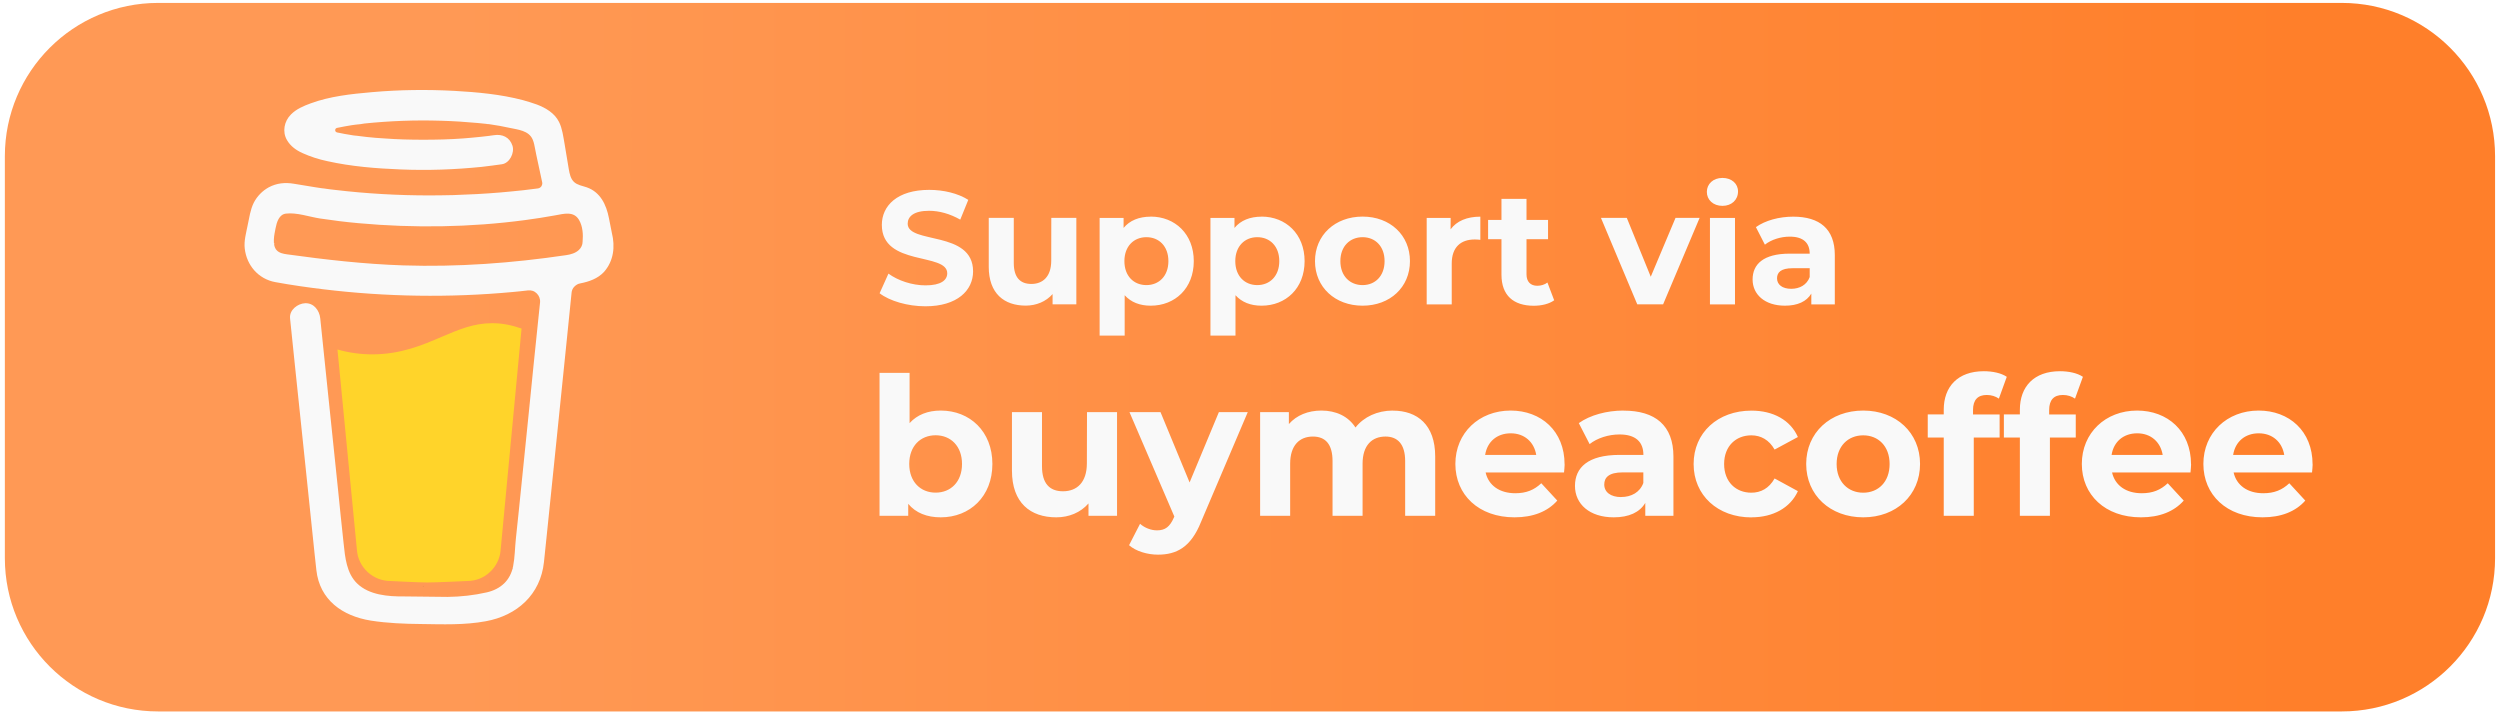
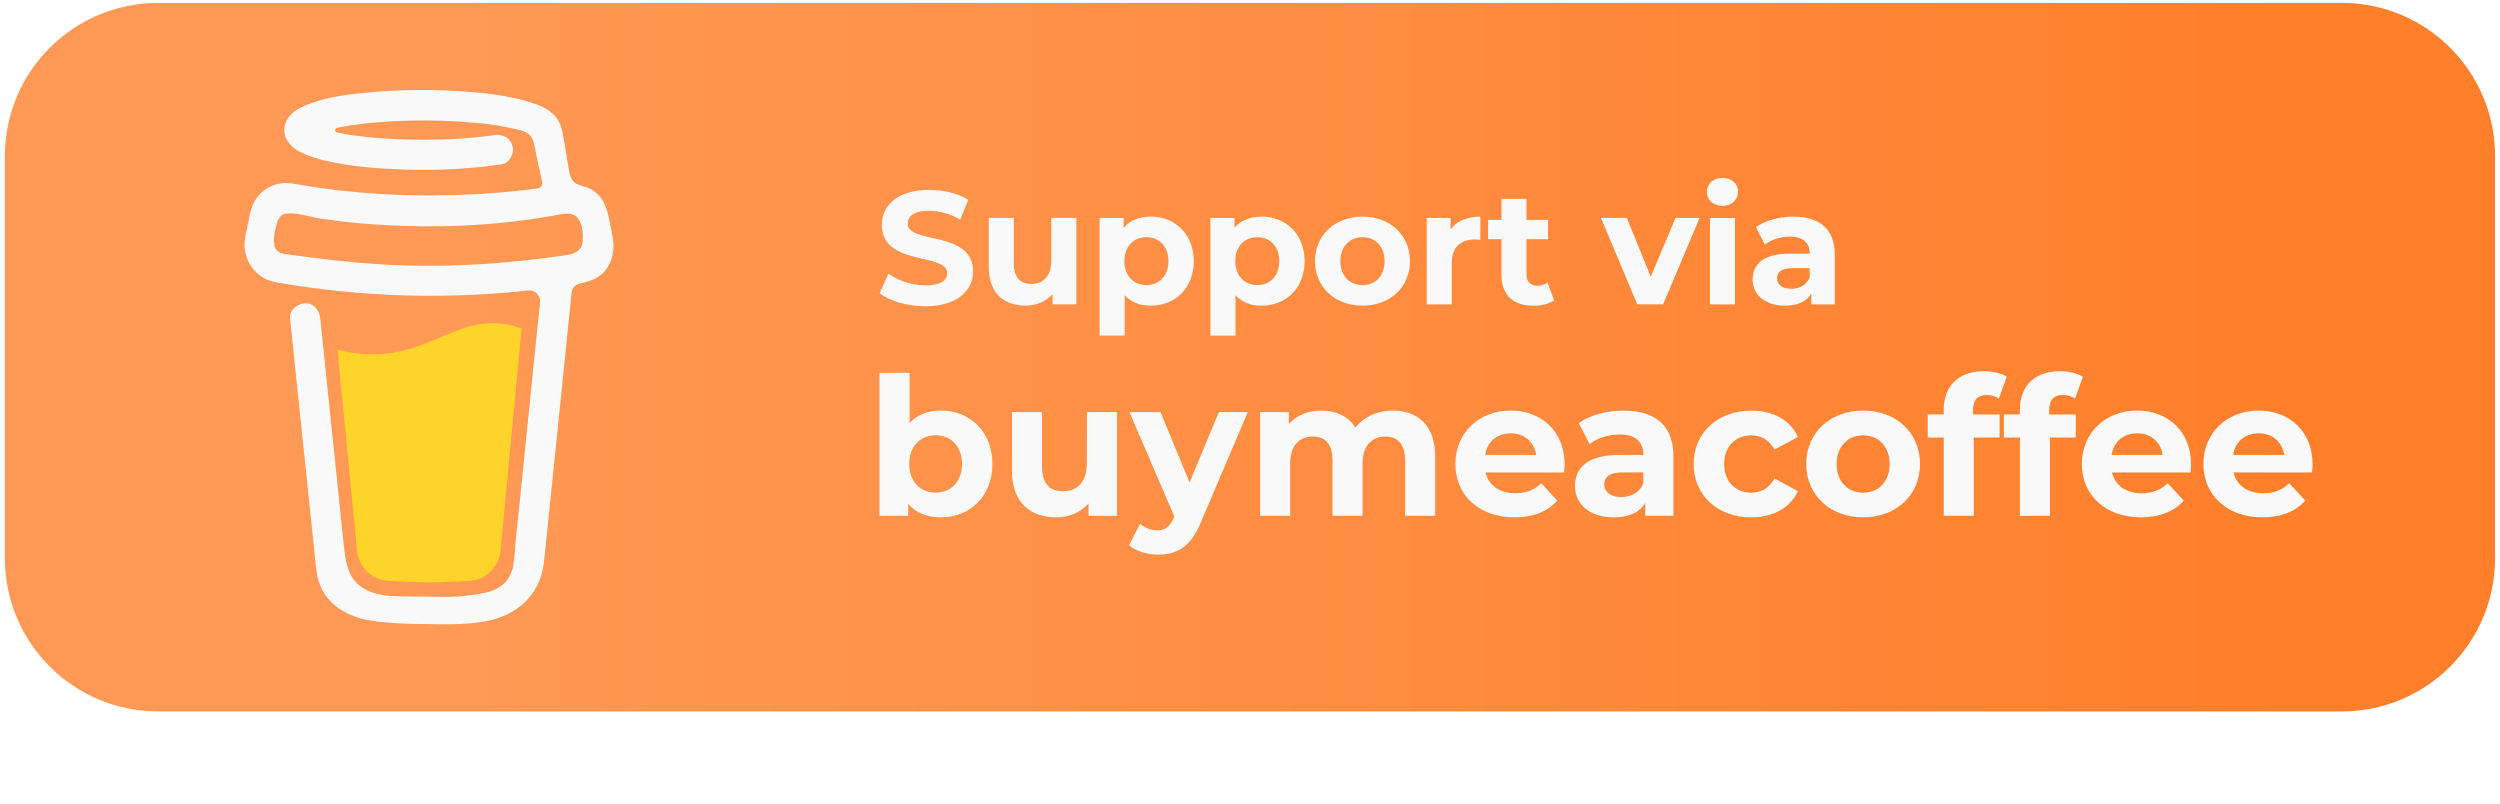
- <svg xmlns="http://www.w3.org/2000/svg" xmlns:xlink="http://www.w3.org/1999/xlink" width="140" height="40" viewBox="0 0 37.042 10.583" version="1.1" id="svg1787">
+ <svg xmlns="http://www.w3.org/2000/svg" xmlns:xlink="http://www.w3.org/1999/xlink" width="140" height="45" viewBox="0 0 37.042 11.906" version="1.1" id="svg1787">
  <defs id="defs1781">
    <linearGradient xlink:href="#linearGradient10" id="linearGradient11" x1="36.386" y1="19.318" x2="9.017" y2="19.318" gradientUnits="userSpaceOnUse" gradientTransform="translate(-0.0184791,-0.1094125)" />
    <linearGradient id="linearGradient10">
      <stop style="stop-color:#ff7f2a;stop-opacity:1" offset="0" id="stop10" />
      <stop style="stop-color:#ff9955;stop-opacity:1" offset="1" id="stop11" />
    </linearGradient>
  </defs>
  <g id="layer1" transform="translate(-2.273032,-14.04099)">
    <rect style="fill:url(#linearGradient11);fill-opacity:1;stroke-width:1.163" id="rect22316" width="36.897" height="10.498" x="2.345" y="14.084" ry="2.271" />
    <g id="text1" style="font-weight:bold;font-size:2.724px;line-height:1.25;font-family:Montserrat;-inkscape-font-specification:'Montserrat Bold';fill:#f9f9f9;stroke-width:0.068" aria-label="Support via&#10;PATREON">
      <path d="m 16.213,20.124 c -0.191,0 -0.348,0.06 -0.463,0.186 v -0.745 h -0.445 v 2.118 h 0.425 v -0.177 c 0.111,0.134 0.277,0.2 0.482,0.2 0.431,0 0.765,-0.308 0.765,-0.791 0,-0.482 -0.334,-0.791 -0.765,-0.791 z m -0.077,1.216 c -0.223,0 -0.391,-0.16 -0.391,-0.425 0,-0.266 0.168,-0.425 0.391,-0.425 0.223,0 0.391,0.16 0.391,0.425 0,0.266 -0.168,0.425 -0.391,0.425 z m 2.241,-0.434 c 0,0.283 -0.148,0.414 -0.354,0.414 -0.197,0 -0.311,-0.114 -0.311,-0.371 v -0.802 h -0.445 v 0.868 c 0,0.474 0.271,0.691 0.657,0.691 0.188,0 0.36,-0.071 0.477,-0.206 v 0.183 h 0.423 v -1.536 h -0.445 z m 1.522,0.283 -0.431,-1.042 h -0.46 l 0.665,1.547 -0.006,0.014 c -0.06,0.137 -0.128,0.191 -0.251,0.191 -0.088,0 -0.183,-0.037 -0.251,-0.097 l -0.163,0.317 c 0.1,0.089 0.271,0.14 0.428,0.14 0.277,0 0.488,-0.111 0.637,-0.482 l 0.694,-1.63 h -0.428 z m 3.012,-1.065 c -0.231,0 -0.431,0.094 -0.554,0.251 -0.108,-0.168 -0.291,-0.251 -0.505,-0.251 -0.197,0 -0.368,0.069 -0.482,0.2 V 20.147 H 20.944 v 1.536 h 0.445 v -0.771 c 0,-0.274 0.14,-0.403 0.337,-0.403 0.186,0 0.291,0.114 0.291,0.363 v 0.811 h 0.445 v -0.771 c 0,-0.274 0.14,-0.403 0.34,-0.403 0.18,0 0.291,0.114 0.291,0.363 v 0.811 h 0.445 v -0.879 c 0,-0.468 -0.263,-0.679 -0.628,-0.679 z M 25.455,20.921 c 0,-0.494 -0.348,-0.797 -0.799,-0.797 -0.468,0 -0.819,0.331 -0.819,0.791 0,0.457 0.345,0.791 0.876,0.791 0.277,0 0.491,-0.086 0.634,-0.248 l -0.237,-0.257 c -0.106,0.1 -0.223,0.148 -0.385,0.148 -0.234,0 -0.397,-0.117 -0.44,-0.308 h 1.162 c 0.003,-0.037 0.009,-0.086 0.009,-0.12 z m -0.797,-0.46 c 0.2,0 0.345,0.126 0.377,0.32 h -0.757 c 0.031,-0.197 0.177,-0.32 0.38,-0.32 z m 1.67,-0.337 c -0.246,0 -0.494,0.066 -0.662,0.186 l 0.16,0.311 c 0.111,-0.089 0.28,-0.143 0.443,-0.143 0.24,0 0.354,0.111 0.354,0.303 h -0.354 c -0.468,0 -0.66,0.188 -0.66,0.46 0,0.266 0.214,0.465 0.574,0.465 0.226,0 0.385,-0.074 0.468,-0.214 v 0.191 h 0.417 v -0.876 c 0,-0.465 -0.271,-0.682 -0.739,-0.682 z m -0.034,1.282 c -0.157,0 -0.251,-0.074 -0.251,-0.186 0,-0.103 0.066,-0.18 0.274,-0.18 h 0.305 v 0.157 c -0.051,0.14 -0.18,0.208 -0.328,0.208 z m 1.93,0.3 c 0.323,0 0.577,-0.143 0.688,-0.388 l -0.345,-0.188 c -0.083,0.148 -0.206,0.211 -0.345,0.211 -0.226,0 -0.403,-0.157 -0.403,-0.425 0,-0.268 0.177,-0.425 0.403,-0.425 0.14,0 0.263,0.066 0.345,0.211 l 0.345,-0.186 c -0.111,-0.251 -0.365,-0.391 -0.688,-0.391 -0.5,0 -0.857,0.328 -0.857,0.791 0,0.463 0.357,0.791 0.857,0.791 z m 1.656,0 c 0.488,0 0.842,-0.328 0.842,-0.791 0,-0.463 -0.354,-0.791 -0.842,-0.791 -0.488,0 -0.845,0.328 -0.845,0.791 0,0.463 0.357,0.791 0.845,0.791 z m 0,-0.365 c -0.223,0 -0.394,-0.16 -0.394,-0.425 0,-0.266 0.171,-0.425 0.394,-0.425 0.223,0 0.391,0.16 0.391,0.425 0,0.266 -0.168,0.425 -0.391,0.425 z m 1.627,-1.225 c 0,-0.151 0.071,-0.223 0.203,-0.223 0.069,0 0.131,0.02 0.18,0.054 l 0.117,-0.323 c -0.083,-0.057 -0.214,-0.083 -0.34,-0.083 -0.383,0 -0.594,0.226 -0.594,0.571 v 0.069 h -0.237 v 0.343 h 0.237 v 1.159 h 0.445 v -1.159 h 0.383 V 20.182 h -0.394 z m 1.128,0 c 0,-0.151 0.071,-0.223 0.203,-0.223 0.069,0 0.131,0.02 0.18,0.054 l 0.117,-0.323 c -0.083,-0.057 -0.214,-0.083 -0.34,-0.083 -0.383,0 -0.594,0.226 -0.594,0.571 v 0.069 h -0.237 v 0.343 h 0.237 v 1.159 h 0.445 V 20.524 H 33.029 V 20.182 H 32.635 Z M 34.737,20.921 c 0,-0.494 -0.348,-0.797 -0.799,-0.797 -0.468,0 -0.819,0.331 -0.819,0.791 0,0.457 0.345,0.791 0.876,0.791 0.277,0 0.491,-0.086 0.634,-0.248 l -0.237,-0.257 c -0.106,0.1 -0.223,0.148 -0.385,0.148 -0.234,0 -0.397,-0.117 -0.44,-0.308 h 1.162 c 0.003,-0.037 0.009,-0.086 0.009,-0.12 z m -0.797,-0.46 c 0.2,0 0.345,0.126 0.377,0.32 h -0.757 c 0.031,-0.197 0.177,-0.32 0.38,-0.32 z M 36.538,20.921 c 0,-0.494 -0.348,-0.797 -0.799,-0.797 -0.468,0 -0.819,0.331 -0.819,0.791 0,0.457 0.345,0.791 0.876,0.791 0.277,0 0.491,-0.086 0.634,-0.248 l -0.237,-0.257 c -0.106,0.1 -0.223,0.148 -0.385,0.148 -0.234,0 -0.397,-0.117 -0.44,-0.308 h 1.162 c 0.003,-0.037 0.009,-0.086 0.009,-0.12 z m -0.797,-0.46 c 0.2,0 0.345,0.126 0.377,0.32 h -0.757 c 0.031,-0.197 0.177,-0.32 0.38,-0.32 z" id="text2" style="font-size:2.855px;stroke-width:0.005" aria-label="buymeacoffee" />
      <path style="font-size:2.381px" d="m 15.984,18.579 c 0.476,0 0.707,-0.238 0.707,-0.517 0,-0.612 -0.969,-0.4 -0.969,-0.707 0,-0.105 0.088,-0.191 0.317,-0.191 0.148,0 0.307,0.043 0.462,0.131 l 0.119,-0.293 c -0.155,-0.098 -0.369,-0.148 -0.579,-0.148 -0.474,0 -0.702,0.236 -0.702,0.519 0,0.619 0.969,0.405 0.969,0.717 0,0.102 -0.093,0.179 -0.321,0.179 -0.2,0 -0.41,-0.071 -0.55,-0.174 l -0.131,0.291 c 0.148,0.114 0.414,0.193 0.679,0.193 z m 1.865,-0.676 c 0,0.236 -0.124,0.345 -0.295,0.345 -0.164,0 -0.26,-0.095 -0.26,-0.31 v -0.669 h -0.371 v 0.724 c 0,0.395 0.226,0.576 0.548,0.576 0.157,0 0.3,-0.06 0.398,-0.171 v 0.152 h 0.352 v -1.281 h -0.371 z m 1.474,-0.652 c -0.171,0 -0.31,0.055 -0.402,0.167 v -0.148 h -0.355 v 1.743 h 0.371 v -0.598 c 0.095,0.105 0.226,0.155 0.386,0.155 0.36,0 0.638,-0.257 0.638,-0.66 0,-0.402 -0.279,-0.66 -0.638,-0.66 z m -0.064,1.014 c -0.186,0 -0.326,-0.133 -0.326,-0.355 0,-0.221 0.14,-0.355 0.326,-0.355 0.186,0 0.326,0.133 0.326,0.355 0,0.221 -0.14,0.355 -0.326,0.355 z m 1.707,-1.014 c -0.171,0 -0.31,0.055 -0.402,0.167 V 17.27 H 20.208 v 1.743 h 0.371 v -0.598 c 0.095,0.105 0.226,0.155 0.386,0.155 0.36,0 0.638,-0.257 0.638,-0.66 0,-0.402 -0.279,-0.66 -0.638,-0.66 z m -0.064,1.014 c -0.186,0 -0.326,-0.133 -0.326,-0.355 0,-0.221 0.14,-0.355 0.326,-0.355 0.186,0 0.326,0.133 0.326,0.355 0,0.221 -0.14,0.355 -0.326,0.355 z m 1.56,0.305 c 0.407,0 0.702,-0.274 0.702,-0.66 0,-0.386 -0.295,-0.66 -0.702,-0.66 -0.407,0 -0.705,0.274 -0.705,0.66 0,0.386 0.298,0.66 0.705,0.66 z m 0,-0.305 c -0.186,0 -0.329,-0.133 -0.329,-0.355 0,-0.221 0.143,-0.355 0.329,-0.355 0.186,0 0.326,0.133 0.326,0.355 0,0.221 -0.14,0.355 -0.326,0.355 z m 1.305,-0.995 h -0.355 v 1.281 h 0.371 v -0.605 c 0,-0.245 0.136,-0.357 0.341,-0.357 0.029,0 0.052,0.002 0.083,0.005 v -0.343 c -0.198,0 -0.35,0.064 -0.441,0.188 z m 1.434,0.957 c -0.04,0.031 -0.095,0.048 -0.15,0.048 -0.1,0 -0.16,-0.06 -0.16,-0.169 v -0.521 h 0.319 v -0.286 h -0.319 v -0.312 h -0.371 v 0.312 h -0.198 v 0.286 h 0.198 v 0.526 c 0,0.305 0.176,0.46 0.479,0.46 0.114,0 0.226,-0.026 0.302,-0.081 z m 1.531,-0.086 -0.355,-0.872 h -0.383 l 0.538,1.281 h 0.383 l 0.541,-1.281 h -0.357 z m 1.062,-1.05 c 0.138,0 0.231,-0.09 0.231,-0.214 0,-0.114 -0.093,-0.2 -0.231,-0.2 -0.138,0 -0.231,0.09 -0.231,0.207 0,0.117 0.093,0.207 0.231,0.207 z m 0.186,1.46 v -1.281 h -0.371 v 1.281 z m 0.862,-1.3 c -0.205,0 -0.412,0.055 -0.552,0.155 l 0.133,0.26 c 0.093,-0.074 0.233,-0.119 0.369,-0.119 0.2,0 0.295,0.093 0.295,0.252 H 28.791 c -0.391,0 -0.55,0.157 -0.55,0.383 0,0.221 0.179,0.388 0.479,0.388 0.188,0 0.321,-0.062 0.391,-0.179 v 0.16 h 0.348 v -0.731 c 0,-0.388 -0.226,-0.569 -0.617,-0.569 z m -0.029,1.069 c -0.131,0 -0.21,-0.062 -0.21,-0.155 0,-0.086 0.055,-0.15 0.229,-0.15 h 0.255 v 0.131 c -0.043,0.117 -0.15,0.174 -0.274,0.174 z" id="path2" />
      <g id="g13" transform="matrix(0.02405496,0,0,0.02405496,1.408474,13.91255)">
        <path class="st0" d="m 390.1,137.3 -0.2,-0.1 -0.5,-0.2 c 0.1,0.2 0.4,0.3 0.7,0.3 z" id="path1" style="fill:#010202" />
        <path class="st0" d="m 393.4,160.9 -0.3,0.1 z" id="path2-3" style="fill:#010202" />
        <path class="st0" d="m 390.1,137.2 c 0,0 0,0 0,0 -0.1,0 -0.1,0 0,0 z" id="path3" style="fill:#010202" />
        <path class="st0" d="m 393.1,160.7 0.4,-0.2 0.1,-0.1 0.1,-0.1 c -0.2,0.1 -0.4,0.3 -0.6,0.4 z" id="path4" style="fill:#010202" />
        <path class="st0" d="m 390.7,137.8 -0.4,-0.4 -0.3,-0.1 c 0.2,0.2 0.4,0.4 0.7,0.5 z" id="path5" style="fill:#010202" />
        <path class="st0" d="m 297,366.2 c -0.3,0.1 -0.6,0.3 -0.8,0.6 l 0.2,-0.2 c 0.3,-0.2 0.5,-0.3 0.6,-0.4 z" id="path6" style="fill:#010202" />
        <path class="st0" d="m 351.5,355.4 c 0,-0.3 -0.2,-0.3 -0.1,0.9 0,-0.1 0,-0.2 0.1,-0.3 -0.1,-0.1 -0.1,-0.3 0,-0.6 z" id="path7" style="fill:#010202" />
        <path class="st0" d="m 345.8,366.2 c -0.3,0.1 -0.6,0.3 -0.8,0.6 l 0.2,-0.2 c 0.3,-0.2 0.5,-0.3 0.6,-0.4 z" id="path8" style="fill:#010202" />
        <path class="st0" d="m 258.7,368.7 c -0.2,-0.2 -0.5,-0.3 -0.8,-0.4 0.2,0.1 0.5,0.2 0.6,0.3 z" id="path9" style="fill:#010202" />
        <path class="st0" d="m 250.2,360.5 c 0,-0.3 -0.1,-0.7 -0.3,-1 0.1,0.3 0.2,0.6 0.3,1 z" id="path10" style="fill:#010202" />
        <path class="st1" d="m 308,212.8 c -11.8,5.1 -25.3,10.8 -42.7,10.8 -7.3,0 -14.5,-1 -21.5,-3 l 12,123.6 c 0.4,5.2 2.8,10 6.6,13.5 3.8,3.5 8.8,5.5 14,5.5 0,0 17.1,0.9 22.8,0.9 6.1,0 24.5,-0.9 24.5,-0.9 5.2,0 10.2,-1.9 14,-5.5 3.8,-3.5 6.2,-8.3 6.6,-13.5 l 12.9,-136.5 c -5.8,-2 -11.6,-3.3 -18.1,-3.3 -11.4,0 -20.5,3.9 -31.1,8.4 z" id="path11" style="fill:#ffd42a" />
        <path class="st0" d="m 206.5,160.2 0.2,0.2 0.1,0.1 c 0,-0.2 -0.1,-0.3 -0.3,-0.3 z" id="path12" style="fill:#010202" />
        <path class="st0" d="m 412.8,148.7 -1.8,-9.1 c -1.6,-8.2 -5.3,-16 -13.7,-18.9 -2.7,-0.9 -5.8,-1.4 -7.8,-3.3 -2.1,-2 -2.7,-5 -3.2,-7.8 -0.9,-5.2 -1.7,-10.4 -2.6,-15.6 -0.8,-4.5 -1.4,-9.5 -3.4,-13.5 -2.7,-5.5 -8.2,-8.7 -13.7,-10.8 -2.8,-1 -5.7,-1.9 -8.6,-2.7 -13.7,-3.6 -28.1,-4.9 -42.2,-5.7 -16.9,-0.9 -33.9,-0.7 -50.8,0.8 -12.6,1.1 -25.8,2.5 -37.7,6.9 -4.4,1.6 -8.9,3.5 -12.2,6.9 -4.1,4.1 -5.4,10.6 -2.4,15.7 2.1,3.7 5.7,6.3 9.5,8 4.9,2.2 10.1,3.9 15.4,5 14.8,3.3 30,4.5 45.1,5.1 16.7,0.7 33.4,0.1 50.1,-1.6 4.1,-0.5 8.2,-1 12.3,-1.6 4.8,-0.7 7.9,-7.1 6.5,-11.4 -1.7,-5.3 -6.3,-7.3 -11.4,-6.5 -0.8,0.1 -1.5,0.2 -2.3,0.3 l -0.5,0.1 c -1.8,0.2 -3.5,0.4 -5.3,0.6 -3.6,0.4 -7.2,0.7 -10.9,1 -8.1,0.6 -16.3,0.8 -24.5,0.8 -8,0 -16,-0.2 -24,-0.8 -3.7,-0.2 -7.3,-0.5 -10.9,-0.9 -1.7,-0.2 -3.3,-0.4 -4.9,-0.6 l -1.6,-0.2 H 255 l -1.6,-0.2 c -3.3,-0.5 -6.6,-1.1 -9.9,-1.8 -0.3,-0.1 -0.6,-0.3 -0.8,-0.5 -0.2,-0.2 -0.3,-0.6 -0.3,-0.9 0,-0.3 0.1,-0.7 0.3,-0.9 0.2,-0.2 0.5,-0.4 0.8,-0.5 h 0.1 c 2.8,-0.6 5.7,-1.1 8.6,-1.6 1,-0.2 1.9,-0.3 2.9,-0.4 v 0 c 1.8,-0.1 3.6,-0.4 5.4,-0.7 15.6,-1.6 31.3,-2.2 47,-1.7 7.6,0.2 15.2,0.7 22.8,1.4 1.6,0.2 3.3,0.3 4.9,0.5 0.6,0.1 1.2,0.2 1.9,0.2 l 1.3,0.2 c 3.7,0.5 7.3,1.2 11,2 5.4,1.2 12.3,1.6 14.7,7.4 0.8,1.9 1.1,3.9 1.5,5.9 l 0.5,2.5 c 0,0 0,0.1 0,0.1 1.3,5.9 2.5,11.8 3.8,17.7 0.1,0.4 0.1,0.9 0,1.3 -0.1,0.4 -0.3,0.9 -0.5,1.2 -0.3,0.4 -0.6,0.7 -1,0.9 -0.4,0.2 -0.8,0.4 -1.2,0.4 v 0 l -0.8,0.1 -0.8,0.1 c -2.4,0.3 -4.9,0.6 -7.3,0.9 -4.8,0.5 -9.6,1 -14.4,1.4 -9.6,0.8 -19.1,1.3 -28.7,1.6 -4.9,0.1 -9.8,0.2 -14.7,0.2 -19.5,0 -38.9,-1.1 -58.2,-3.4 -2.1,-0.2 -4.2,-0.5 -6.3,-0.8 1.6,0.2 -1.2,-0.2 -1.7,-0.2 -1.3,-0.2 -2.7,-0.4 -4,-0.6 -4.5,-0.7 -8.9,-1.5 -13.4,-2.2 -5.4,-0.9 -10.5,-0.4 -15.4,2.2 -4,2.2 -7.2,5.5 -9.3,9.6 -2.1,4.3 -2.7,9.1 -3.7,13.7 -0.9,4.7 -2.4,9.7 -1.8,14.5 1.2,10.3 8.4,18.7 18.8,20.6 9.8,1.8 19.6,3.2 29.5,4.4 38.7,4.7 77.9,5.3 116.7,1.7 3.2,-0.3 6.3,-0.6 9.5,-1 1,-0.1 2,0 2.9,0.3 0.9,0.3 1.8,0.9 2.5,1.6 0.7,0.7 1.2,1.5 1.6,2.5 0.3,0.9 0.5,1.9 0.4,2.9 l -1,9.6 c -2,19.3 -4,38.6 -5.9,58 -2.1,20.3 -4.1,40.6 -6.2,60.9 -0.6,5.7 -1.2,11.4 -1.8,17.1 -0.6,5.6 -0.6,11.4 -1.7,17 -1.7,8.7 -7.6,14.1 -16.2,16.1 -7.9,1.8 -16,2.7 -24.1,2.8 -9,0 -18,-0.3 -27,-0.3 -9.6,0.1 -21.4,-0.8 -28.8,-8 -6.5,-6.3 -7.4,-16.1 -8.3,-24.6 -1.2,-11.2 -2.4,-22.5 -3.5,-33.7 l -6.5,-62.5 -4.2,-40.5 c -0.1,-0.7 -0.1,-1.3 -0.2,-2 -0.5,-4.8 -3.9,-9.5 -9.3,-9.3 -4.6,0.2 -9.8,4.1 -9.3,9.3 l 3.1,30 6.5,62 c 1.8,17.6 3.7,35.2 5.5,52.9 0.4,3.4 0.7,6.8 1.1,10.1 2,18.5 16.1,28.4 33.6,31.2 10.2,1.6 20.6,2 31,2.1 13.3,0.2 26.7,0.7 39.7,-1.7 19.3,-3.5 33.8,-16.4 35.9,-36.5 0.6,-5.8 1.2,-11.6 1.8,-17.3 2,-19.1 3.9,-38.2 5.9,-57.4 l 6.4,-62.5 2.9,-28.6 c 0.1,-1.4 0.7,-2.8 1.7,-3.8 1,-1 2.2,-1.8 3.6,-2 5.5,-1.1 10.8,-2.9 14.7,-7.1 5.8,-6.6 7,-15.3 4.8,-24.1 z M 205,154.9 c 0.1,0 -0.1,0.7 -0.1,1 -0.1,-0.5 -0.1,-1 0.1,-1 z m 0.5,4.1 c 0,0 0.2,0.1 0.3,0.4 -0.2,-0.2 -0.3,-0.4 -0.3,-0.4 z m 0.5,0.7 c 0.2,0.4 0.3,0.6 0,0 z m 1.1,0.9 v 0 c 0,0 0.1,0 0,0 z m 185.4,-1.3 c -2,1.9 -5,2.8 -7.9,3.2 -33.1,4.9 -66.8,7.4 -100.3,6.3 -24,-0.8 -47.7,-3.5 -71.5,-6.8 -2.3,-0.3 -4.8,-0.8 -6.4,-2.5 -3,-3.2 -1.5,-9.7 -0.7,-13.7 0.7,-3.6 2.1,-8.4 6.4,-8.9 6.6,-0.8 14.4,2 20.9,3 7.9,1.2 15.9,2.2 23.8,2.9 34,3.1 68.7,2.6 102.5,-1.9 6.2,-0.8 12.3,-1.8 18.5,-2.9 5.5,-1 11.5,-2.8 14.8,2.8 2.3,3.9 2.6,9 2.2,13.4 0,2 -0.9,3.8 -2.3,5.1 z" id="path13" style="fill:#f9f9f9" />
      </g>
    </g>
  </g>
</svg>
